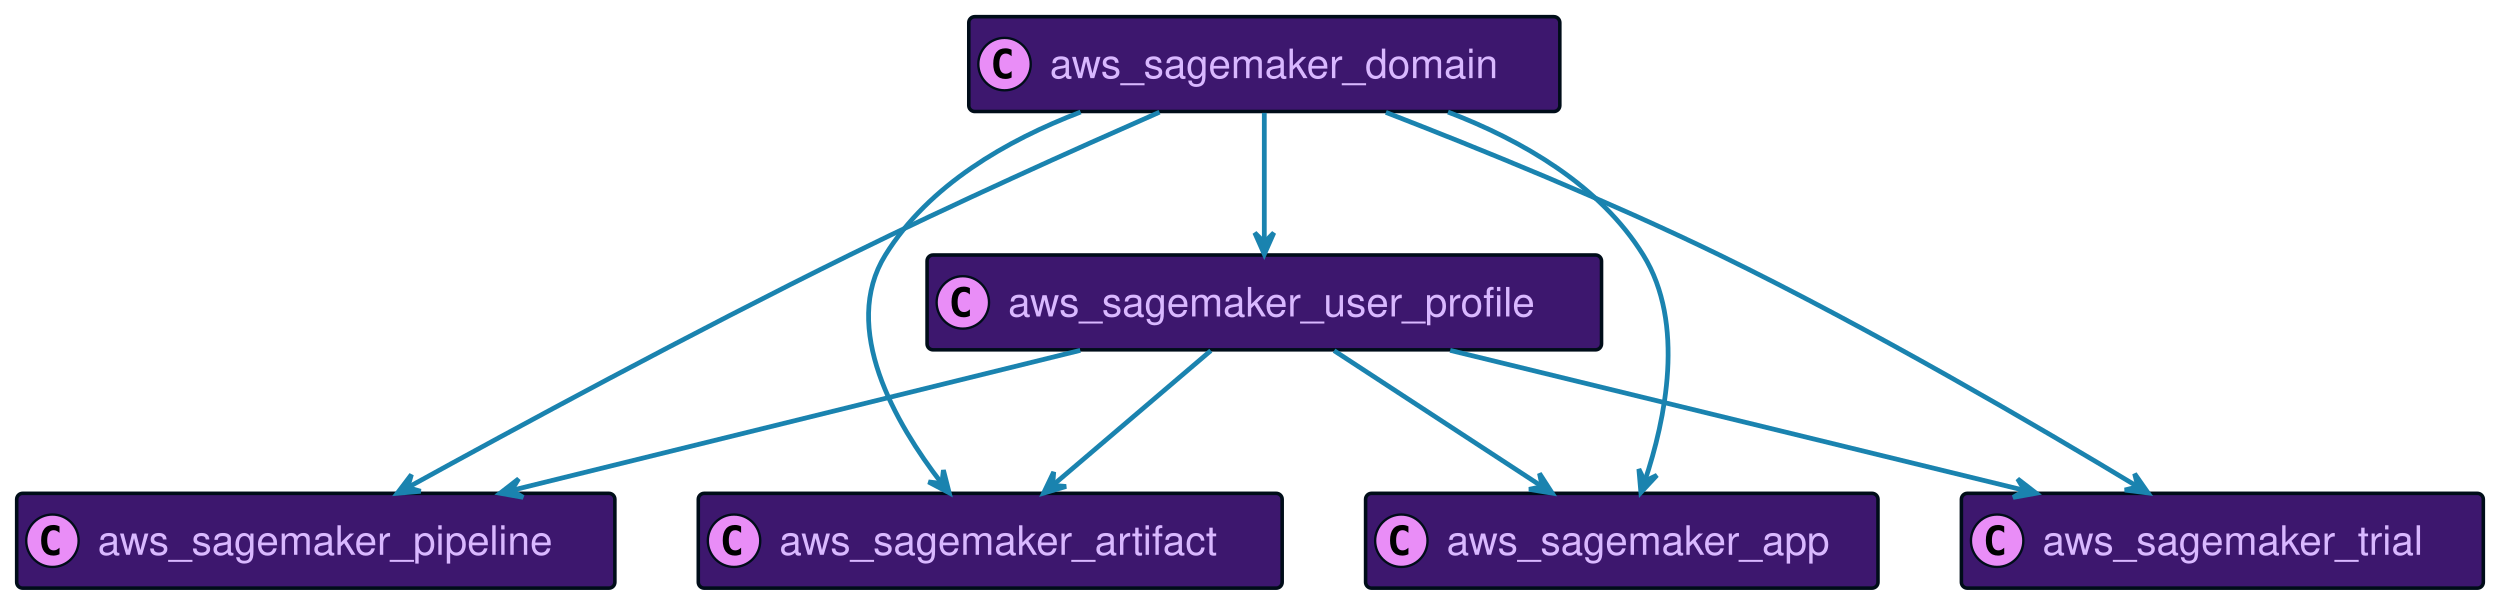
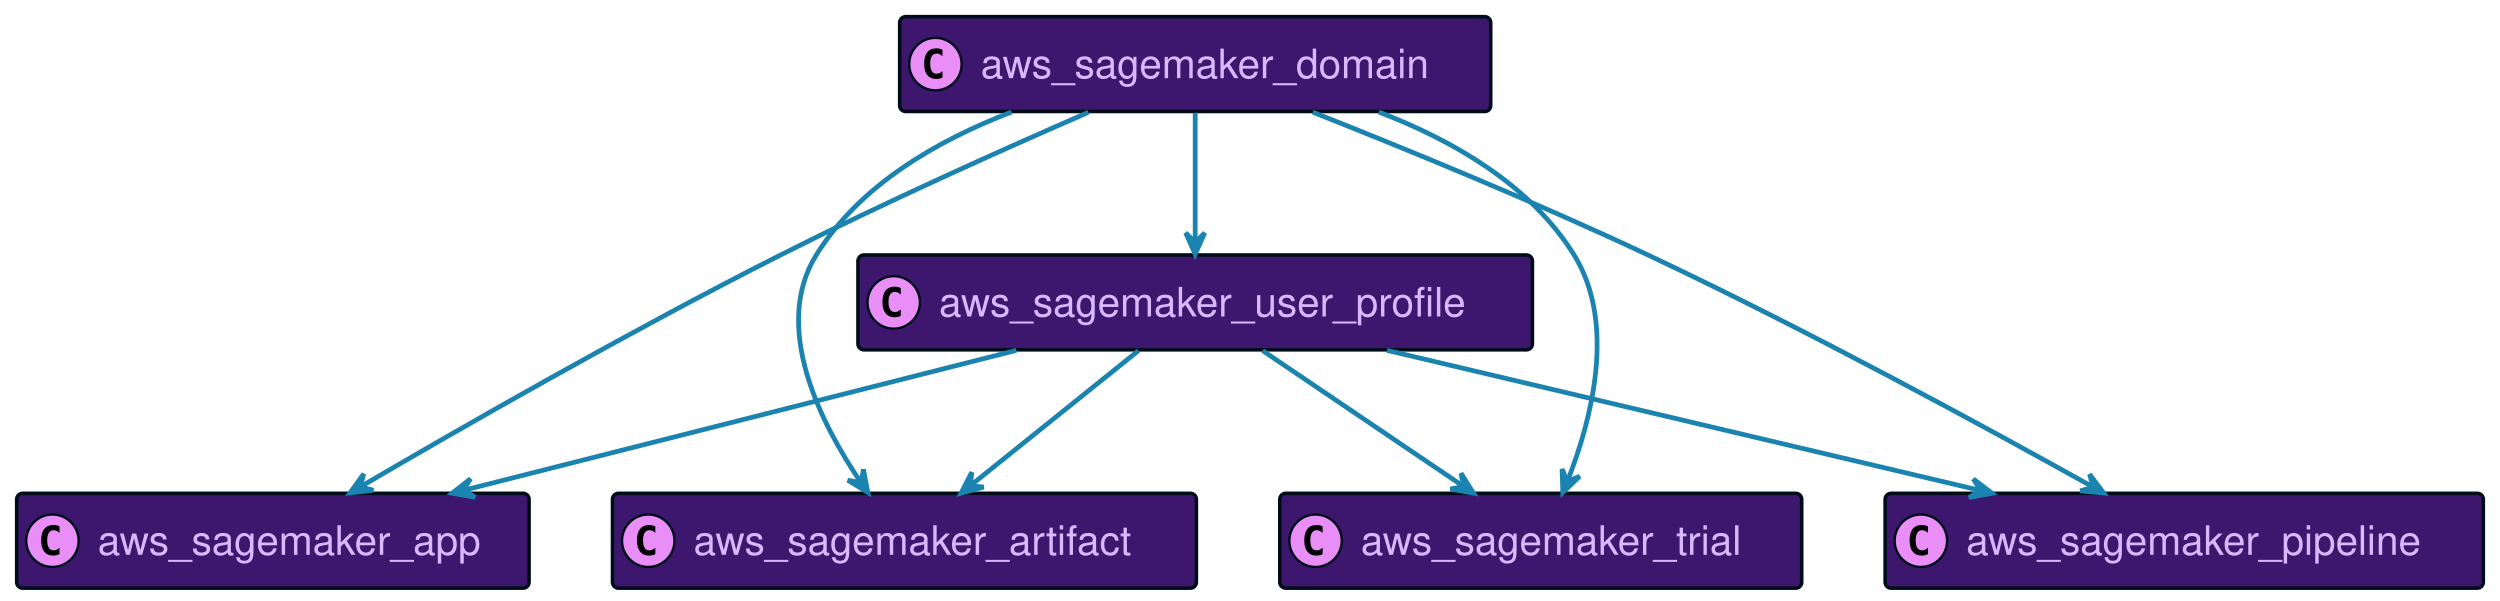
<svg xmlns="http://www.w3.org/2000/svg" xmlns:xlink="http://www.w3.org/1999/xlink" width="1049" height="252" preserveAspectRatio="none" style="width:1049px;height:252px;background:#00000000">
  <a xlink:actuate="onRequest" xlink:href="#a" xlink:show="new" xlink:title="#aws_sagemaker_user_profile" xlink:type="simple" target="_top">
-     <rect id="a" width="283" height="39.789" x="389" y="107" fill="#3D176E" rx="2.5" ry="2.5" style="stroke:#000d19;stroke-width:1.5" />
-     <circle cx="404" cy="126.894" r="11" fill="#E98DF7" style="stroke:#000d19;stroke-width:1" />
-     <path d="M406.969 132.535q-.578.297-1.219.438-.64.156-1.344.156-2.5 0-3.828-1.64-1.312-1.657-1.312-4.782t1.312-4.781q1.328-1.657 3.828-1.657.703 0 1.344.157.656.156 1.219.453v2.719q-.625-.579-1.219-.844-.594-.281-1.219-.281-1.344 0-2.031 1.078-.688 1.062-.688 3.156 0 2.094.688 3.172.688 1.062 2.031 1.062.625 0 1.219-.265.594-.281 1.219-.86v2.72Z" />
-     <text x="423" y="132.78" fill="#D9B8FF" font-family="Helvetica" font-size="17" textLength="241">aws_sagemaker_user_profile</text>
+     <rect id="a" width="283" height="39.789" x="360" y="107" fill="#3D176E" rx="2.5" ry="2.5" style="stroke:#000d19;stroke-width:1.5" />
+     <circle cx="375" cy="126.894" r="11" fill="#E98DF7" style="stroke:#000d19;stroke-width:1" />
+     <path d="M377.969 132.535q-.578.297-1.219.438-.64.156-1.344.156-2.5 0-3.828-1.64-1.312-1.657-1.312-4.782t1.312-4.781q1.328-1.657 3.828-1.657.703 0 1.344.157.656.156 1.219.453v2.719q-.625-.579-1.219-.844-.594-.281-1.219-.281-1.344 0-2.031 1.078-.688 1.062-.688 3.156 0 2.094.688 3.172.688 1.062 2.031 1.062.625 0 1.219-.265.594-.281 1.219-.86v2.72Z" />
+     <text x="394" y="132.78" fill="#D9B8FF" font-family="Helvetica" font-size="17" textLength="241">aws_sagemaker_user_profile</text>
  </a>
  <a xlink:actuate="onRequest" xlink:href="#b" xlink:show="new" xlink:title="#aws_sagemaker_domain" xlink:type="simple" target="_top">
-     <rect id="b" width="248" height="39.789" x="406.5" y="7" fill="#3D176E" rx="2.5" ry="2.5" style="stroke:#000d19;stroke-width:1.5" />
-     <circle cx="421.5" cy="26.895" r="11" fill="#E98DF7" style="stroke:#000d19;stroke-width:1" />
-     <path d="M424.469 32.535q-.578.297-1.219.438-.64.156-1.344.156-2.5 0-3.828-1.64-1.312-1.657-1.312-4.782t1.312-4.781q1.328-1.656 3.828-1.656.703 0 1.344.156.656.156 1.219.453v2.719q-.625-.578-1.219-.844-.594-.281-1.219-.281-1.344 0-2.031 1.078-.688 1.062-.688 3.156 0 2.094.688 3.172.688 1.062 2.031 1.062.625 0 1.219-.265.594-.281 1.219-.86v2.72Z" />
-     <text x="440.5" y="32.78" fill="#D9B8FF" font-family="Helvetica" font-size="17" textLength="206">aws_sagemaker_domain</text>
+     <rect id="b" width="248" height="39.789" x="377.5" y="7" fill="#3D176E" rx="2.5" ry="2.5" style="stroke:#000d19;stroke-width:1.5" />
+     <circle cx="392.5" cy="26.895" r="11" fill="#E98DF7" style="stroke:#000d19;stroke-width:1" />
+     <path d="M395.469 32.535q-.578.297-1.219.438-.64.156-1.344.156-2.5 0-3.828-1.64-1.312-1.657-1.312-4.782t1.312-4.781q1.328-1.656 3.828-1.656.703 0 1.344.156.656.156 1.219.453v2.719q-.625-.578-1.219-.844-.594-.281-1.219-.281-1.344 0-2.031 1.078-.688 1.062-.688 3.156 0 2.094.688 3.172.688 1.062 2.031 1.062.625 0 1.219-.265.594-.281 1.219-.86v2.72Z" />
+     <text x="411.5" y="32.78" fill="#D9B8FF" font-family="Helvetica" font-size="17" textLength="206">aws_sagemaker_domain</text>
  </a>
-   <a xlink:actuate="onRequest" xlink:href="#c" xlink:show="new" xlink:title="#aws_sagemaker_pipeline" xlink:type="simple" target="_top">
-     <rect id="c" width="251" height="39.789" x="7" y="207" fill="#3D176E" rx="2.5" ry="2.5" style="stroke:#000d19;stroke-width:1.5" />
+   <a xlink:actuate="onRequest" xlink:href="#c" xlink:show="new" xlink:title="#aws_sagemaker_app" xlink:type="simple" target="_top">
+     <rect id="c" width="215" height="39.789" x="7" y="207" fill="#3D176E" rx="2.5" ry="2.5" style="stroke:#000d19;stroke-width:1.5" />
    <circle cx="22" cy="226.894" r="11" fill="#E98DF7" style="stroke:#000d19;stroke-width:1" />
    <path d="M24.969 232.535q-.578.297-1.219.438-.64.156-1.344.156-2.5 0-3.828-1.64-1.312-1.657-1.312-4.782t1.312-4.781q1.328-1.656 3.828-1.656.703 0 1.344.156.656.156 1.219.453v2.719q-.625-.579-1.219-.844-.594-.281-1.219-.281-1.343 0-2.031 1.078-.688 1.062-.688 3.156 0 2.094.688 3.172.688 1.062 2.031 1.062.625 0 1.219-.265.594-.281 1.219-.86v2.72Z" />
-     <text x="41" y="232.78" fill="#D9B8FF" font-family="Helvetica" font-size="17" textLength="209">aws_sagemaker_pipeline</text>
+     <text x="41" y="232.78" fill="#D9B8FF" font-family="Helvetica" font-size="17" textLength="173">aws_sagemaker_app</text>
  </a>
  <a xlink:actuate="onRequest" xlink:href="#d" xlink:show="new" xlink:title="#aws_sagemaker_artifact" xlink:type="simple" target="_top">
-     <rect id="d" width="245" height="39.789" x="293" y="207" fill="#3D176E" rx="2.5" ry="2.5" style="stroke:#000d19;stroke-width:1.5" />
-     <circle cx="308" cy="226.894" r="11" fill="#E98DF7" style="stroke:#000d19;stroke-width:1" />
-     <path d="M310.969 232.535q-.578.297-1.219.438-.64.156-1.344.156-2.5 0-3.828-1.64-1.312-1.657-1.312-4.782t1.312-4.781q1.328-1.656 3.828-1.656.703 0 1.344.156.656.156 1.219.453v2.719q-.625-.579-1.219-.844-.594-.281-1.219-.281-1.344 0-2.031 1.078-.688 1.062-.688 3.156 0 2.094.688 3.172.688 1.062 2.031 1.062.625 0 1.219-.265.594-.281 1.219-.86v2.72Z" />
-     <text x="327" y="232.78" fill="#D9B8FF" font-family="Helvetica" font-size="17" textLength="203">aws_sagemaker_artifact</text>
+     <rect id="d" width="245" height="39.789" x="257" y="207" fill="#3D176E" rx="2.5" ry="2.5" style="stroke:#000d19;stroke-width:1.5" />
+     <circle cx="272" cy="226.894" r="11" fill="#E98DF7" style="stroke:#000d19;stroke-width:1" />
+     <path d="M274.969 232.535q-.578.297-1.219.438-.64.156-1.344.156-2.5 0-3.828-1.64-1.312-1.657-1.312-4.782t1.312-4.781q1.328-1.656 3.828-1.656.703 0 1.344.156.656.156 1.219.453v2.719q-.625-.579-1.219-.844-.594-.281-1.219-.281-1.344 0-2.031 1.078-.688 1.062-.688 3.156 0 2.094.688 3.172.688 1.062 2.031 1.062.625 0 1.219-.265.594-.281 1.219-.86v2.72Z" />
+     <text x="291" y="232.78" fill="#D9B8FF" font-family="Helvetica" font-size="17" textLength="203">aws_sagemaker_artifact</text>
  </a>
-   <a xlink:actuate="onRequest" xlink:href="#e" xlink:show="new" xlink:title="#aws_sagemaker_app" xlink:type="simple" target="_top">
-     <rect id="e" width="215" height="39.789" x="573" y="207" fill="#3D176E" rx="2.5" ry="2.5" style="stroke:#000d19;stroke-width:1.5" />
-     <circle cx="588" cy="226.894" r="11" fill="#E98DF7" style="stroke:#000d19;stroke-width:1" />
-     <path d="M590.969 232.535q-.578.297-1.219.438-.64.156-1.344.156-2.5 0-3.828-1.64-1.312-1.657-1.312-4.782t1.312-4.781q1.328-1.656 3.828-1.656.703 0 1.344.156.656.156 1.219.453v2.719q-.625-.579-1.219-.844-.594-.281-1.219-.281-1.343 0-2.031 1.078-.688 1.062-.688 3.156 0 2.094.688 3.172.688 1.062 2.031 1.062.625 0 1.219-.265.594-.281 1.219-.86v2.72Z" />
-     <text x="607" y="232.78" fill="#D9B8FF" font-family="Helvetica" font-size="17" textLength="173">aws_sagemaker_app</text>
+   <a xlink:actuate="onRequest" xlink:href="#e" xlink:show="new" xlink:title="#aws_sagemaker_trial" xlink:type="simple" target="_top">
+     <rect id="e" width="219" height="39.789" x="537" y="207" fill="#3D176E" rx="2.5" ry="2.5" style="stroke:#000d19;stroke-width:1.5" />
+     <circle cx="552" cy="226.894" r="11" fill="#E98DF7" style="stroke:#000d19;stroke-width:1" />
+     <path d="M554.969 232.535q-.578.297-1.219.438-.64.156-1.344.156-2.5 0-3.828-1.64-1.312-1.657-1.312-4.782t1.312-4.781q1.328-1.656 3.828-1.656.703 0 1.344.156.656.156 1.219.453v2.719q-.625-.579-1.219-.844-.594-.281-1.219-.281-1.343 0-2.031 1.078-.688 1.062-.688 3.156 0 2.094.688 3.172.688 1.062 2.031 1.062.625 0 1.219-.265.594-.281 1.219-.86v2.72Z" />
+     <text x="571" y="232.78" fill="#D9B8FF" font-family="Helvetica" font-size="17" textLength="177">aws_sagemaker_trial</text>
  </a>
-   <a xlink:actuate="onRequest" xlink:href="#f" xlink:show="new" xlink:title="#aws_sagemaker_trial" xlink:type="simple" target="_top">
-     <rect id="f" width="219" height="39.789" x="823" y="207" fill="#3D176E" rx="2.5" ry="2.5" style="stroke:#000d19;stroke-width:1.5" />
-     <circle cx="838" cy="226.894" r="11" fill="#E98DF7" style="stroke:#000d19;stroke-width:1" />
-     <path d="M840.969 232.535q-.578.297-1.219.438-.64.156-1.344.156-2.5 0-3.828-1.64-1.312-1.657-1.312-4.782t1.312-4.781q1.328-1.656 3.828-1.656.703 0 1.344.156.656.156 1.219.453v2.719q-.625-.579-1.219-.844-.594-.281-1.219-.281-1.343 0-2.031 1.078-.688 1.062-.688 3.156 0 2.094.688 3.172.688 1.062 2.031 1.062.625 0 1.219-.265.594-.281 1.219-.86v2.72Z" />
-     <text x="857" y="232.78" fill="#D9B8FF" font-family="Helvetica" font-size="17" textLength="177">aws_sagemaker_trial</text>
+   <a xlink:actuate="onRequest" xlink:href="#f" xlink:show="new" xlink:title="#aws_sagemaker_pipeline" xlink:type="simple" target="_top">
+     <rect id="f" width="251" height="39.789" x="791" y="207" fill="#3D176E" rx="2.5" ry="2.5" style="stroke:#000d19;stroke-width:1.5" />
+     <circle cx="806" cy="226.894" r="11" fill="#E98DF7" style="stroke:#000d19;stroke-width:1" />
+     <path d="M808.969 232.535q-.578.297-1.219.438-.64.156-1.344.156-2.5 0-3.828-1.64-1.312-1.657-1.312-4.782t1.312-4.781q1.328-1.656 3.828-1.656.703 0 1.344.156.656.156 1.219.453v2.719q-.625-.579-1.219-.844-.594-.281-1.219-.281-1.343 0-2.031 1.078-.688 1.062-.688 3.156 0 2.094.688 3.172.688 1.062 2.031 1.062.625 0 1.219-.265.594-.281 1.219-.86v2.72Z" />
+     <text x="825" y="232.78" fill="#D9B8FF" font-family="Helvetica" font-size="17" textLength="209">aws_sagemaker_pipeline</text>
  </a>
-   <path fill="none" d="m453.29 147.01-238.46 58.72" style="stroke:#1a83af;stroke-width:2" />
-   <path fill="#1A83AF" d="m209.83 206.96 9.697 1.725-4.843-2.924 2.924-4.843-7.778 6.042z" style="stroke:#1a83af;stroke-width:2" />
-   <path fill="none" d="M508.05 147.13c-18.99 16.19-46.24 39.41-66.26 56.47" style="stroke:#1a83af;stroke-width:2" />
-   <path fill="#1A83AF" d="m437.89 206.92 9.443-2.8-5.64-.446.446-5.639-4.249 8.885z" style="stroke:#1a83af;stroke-width:2" />
-   <path fill="none" d="M559.78 147.13c24.98 16.32 60.91 39.8 87.08 56.89" style="stroke:#1a83af;stroke-width:2" />
-   <path fill="#1A83AF" d="m651.3 206.92-5.335-8.278 1.153 5.537-5.538 1.154 9.72 1.587z" style="stroke:#1a83af;stroke-width:2" />
-   <path fill="none" d="M608.49 147.01c69.23 16.88 170.1 41.47 240.86 58.72" style="stroke:#1a83af;stroke-width:2" />
-   <path fill="#1A83AF" d="m854.39 206.96-7.795-6.02 2.938 4.834-4.835 2.938 9.692-1.752z" style="stroke:#1a83af;stroke-width:2" />
-   <path fill="none" d="M453.43 47.01C422.39 58.87 389.69 77.66 371.5 107c-18.98 30.62 4.25 70.68 23.5 95.63" style="stroke:#1a83af;stroke-width:2" />
-   <path fill="#1A83AF" d="m398.29 206.8-2.435-9.543-.662 5.618-5.618-.662 8.715 4.587z" style="stroke:#1a83af;stroke-width:2" />
-   <path fill="none" d="M530.5 47.36v54.3" style="stroke:#1a83af;stroke-width:2" />
-   <path fill="#1A83AF" d="m530.5 106.68 4-9-4 4-4-4 4 9z" style="stroke:#1a83af;stroke-width:2" />
-   <path fill="none" d="M607.57 47.01c31.04 11.86 63.74 30.65 81.93 59.99 17.8 28.73 9.26 69.16.72 94.72" style="stroke:#1a83af;stroke-width:2" />
-   <path fill="#1A83AF" d="m688.52 206.63 6.713-7.207-5.085 2.48-2.48-5.085.852 9.812z" style="stroke:#1a83af;stroke-width:2" />
-   <path fill="none" d="M486.53 47.06C451.14 62.62 400.26 85.47 356.5 107c-65.89 32.42-141 73.1-185.35 97.52" style="stroke:#1a83af;stroke-width:2" />
-   <path fill="#1A83AF" d="m166.69 206.98 9.812-.85-5.435-1.567 1.567-5.436-5.944 7.853z" style="stroke:#1a83af;stroke-width:2" />
-   <path fill="none" d="M581.51 47.15c38.9 15.07 93.53 37.24 139.99 59.85 63.31 30.8 134.04 72.21 175.42 97.17" style="stroke:#1a83af;stroke-width:2" />
-   <path fill="#1A83AF" d="m901.33 206.84-5.64-8.074 1.359 5.491-5.491 1.359 9.772 1.224z" style="stroke:#1a83af;stroke-width:2" />
+   <path fill="none" d="M426.42 147.01c-66.65 16.88-163.76 41.47-231.87 58.72" style="stroke:#1a83af;stroke-width:2" />
+   <path fill="#1A83AF" d="m189.7 206.96 9.706 1.67-4.859-2.896 2.897-4.859-7.744 6.085z" style="stroke:#1a83af;stroke-width:2" />
+   <path fill="none" d="M477.69 147.13c-20.16 16.19-49.07 39.41-70.3 56.47" style="stroke:#1a83af;stroke-width:2" />
+   <path fill="#1A83AF" d="m403.25 206.92 9.518-2.533-5.625-.604.605-5.625-4.498 8.762z" style="stroke:#1a83af;stroke-width:2" />
+   <path fill="none" d="M529.8 147.13c24.15 16.32 58.89 39.8 84.18 56.89" style="stroke:#1a83af;stroke-width:2" />
+   <path fill="#1A83AF" d="m618.27 206.92-5.217-8.354 1.074 5.554-5.553 1.074 9.696 1.726z" style="stroke:#1a83af;stroke-width:2" />
+   <path fill="none" d="M582.01 147.01c71.47 16.88 175.61 41.47 248.65 58.72" style="stroke:#1a83af;stroke-width:2" />
+   <path fill="#1A83AF" d="m835.86 206.96-7.828-5.977 2.964 4.818-4.818 2.964 9.682-1.805z" style="stroke:#1a83af;stroke-width:2" />
+   <path fill="none" d="M424.43 47.01C393.39 58.87 360.69 77.66 342.5 107c-18.64 30.07 1.64 70.29 18.71 95.41" style="stroke:#1a83af;stroke-width:2" />
+   <path fill="#1A83AF" d="m364.14 206.62-1.848-9.674-1.004 5.567-5.567-1.004 8.419 5.111z" style="stroke:#1a83af;stroke-width:2" />
+   <path fill="none" d="M501.5 47.36v54.3" style="stroke:#1a83af;stroke-width:2" />
+   <path fill="#1A83AF" d="m501.5 106.68 4-9-4 4-4-4 4 9z" style="stroke:#1a83af;stroke-width:2" />
+   <path fill="none" d="M550.86 47.07C589.53 62.36 644.48 84.85 691.5 107c66.86 31.5 142.4 72.63 186.74 97.37" style="stroke:#1a83af;stroke-width:2" />
+   <path fill="#1A83AF" d="m882.69 206.86-5.905-7.882 1.54 5.443-5.443 1.54 9.808.899z" style="stroke:#1a83af;stroke-width:2" />
+   <path fill="none" d="M456.68 47.12C421.25 62.53 370.73 85.16 327.5 107c-62.92 31.79-134.06 72.55-176.13 97.17" style="stroke:#1a83af;stroke-width:2" />
+   <path fill="#1A83AF" d="m146.88 206.8 9.787-1.1-5.473-1.428 1.428-5.474-5.742 8.002z" style="stroke:#1a83af;stroke-width:2" />
+   <path fill="none" d="M578.57 47.01c31.04 11.86 63.74 30.65 81.93 59.99 17.88 28.84 7.29 69.25-2.75 94.77" style="stroke:#1a83af;stroke-width:2" />
+   <path fill="#1A83AF" d="m655.76 206.66 7.1-6.826-5.214 2.196-2.195-5.214.309 9.844z" style="stroke:#1a83af;stroke-width:2" />
</svg>
